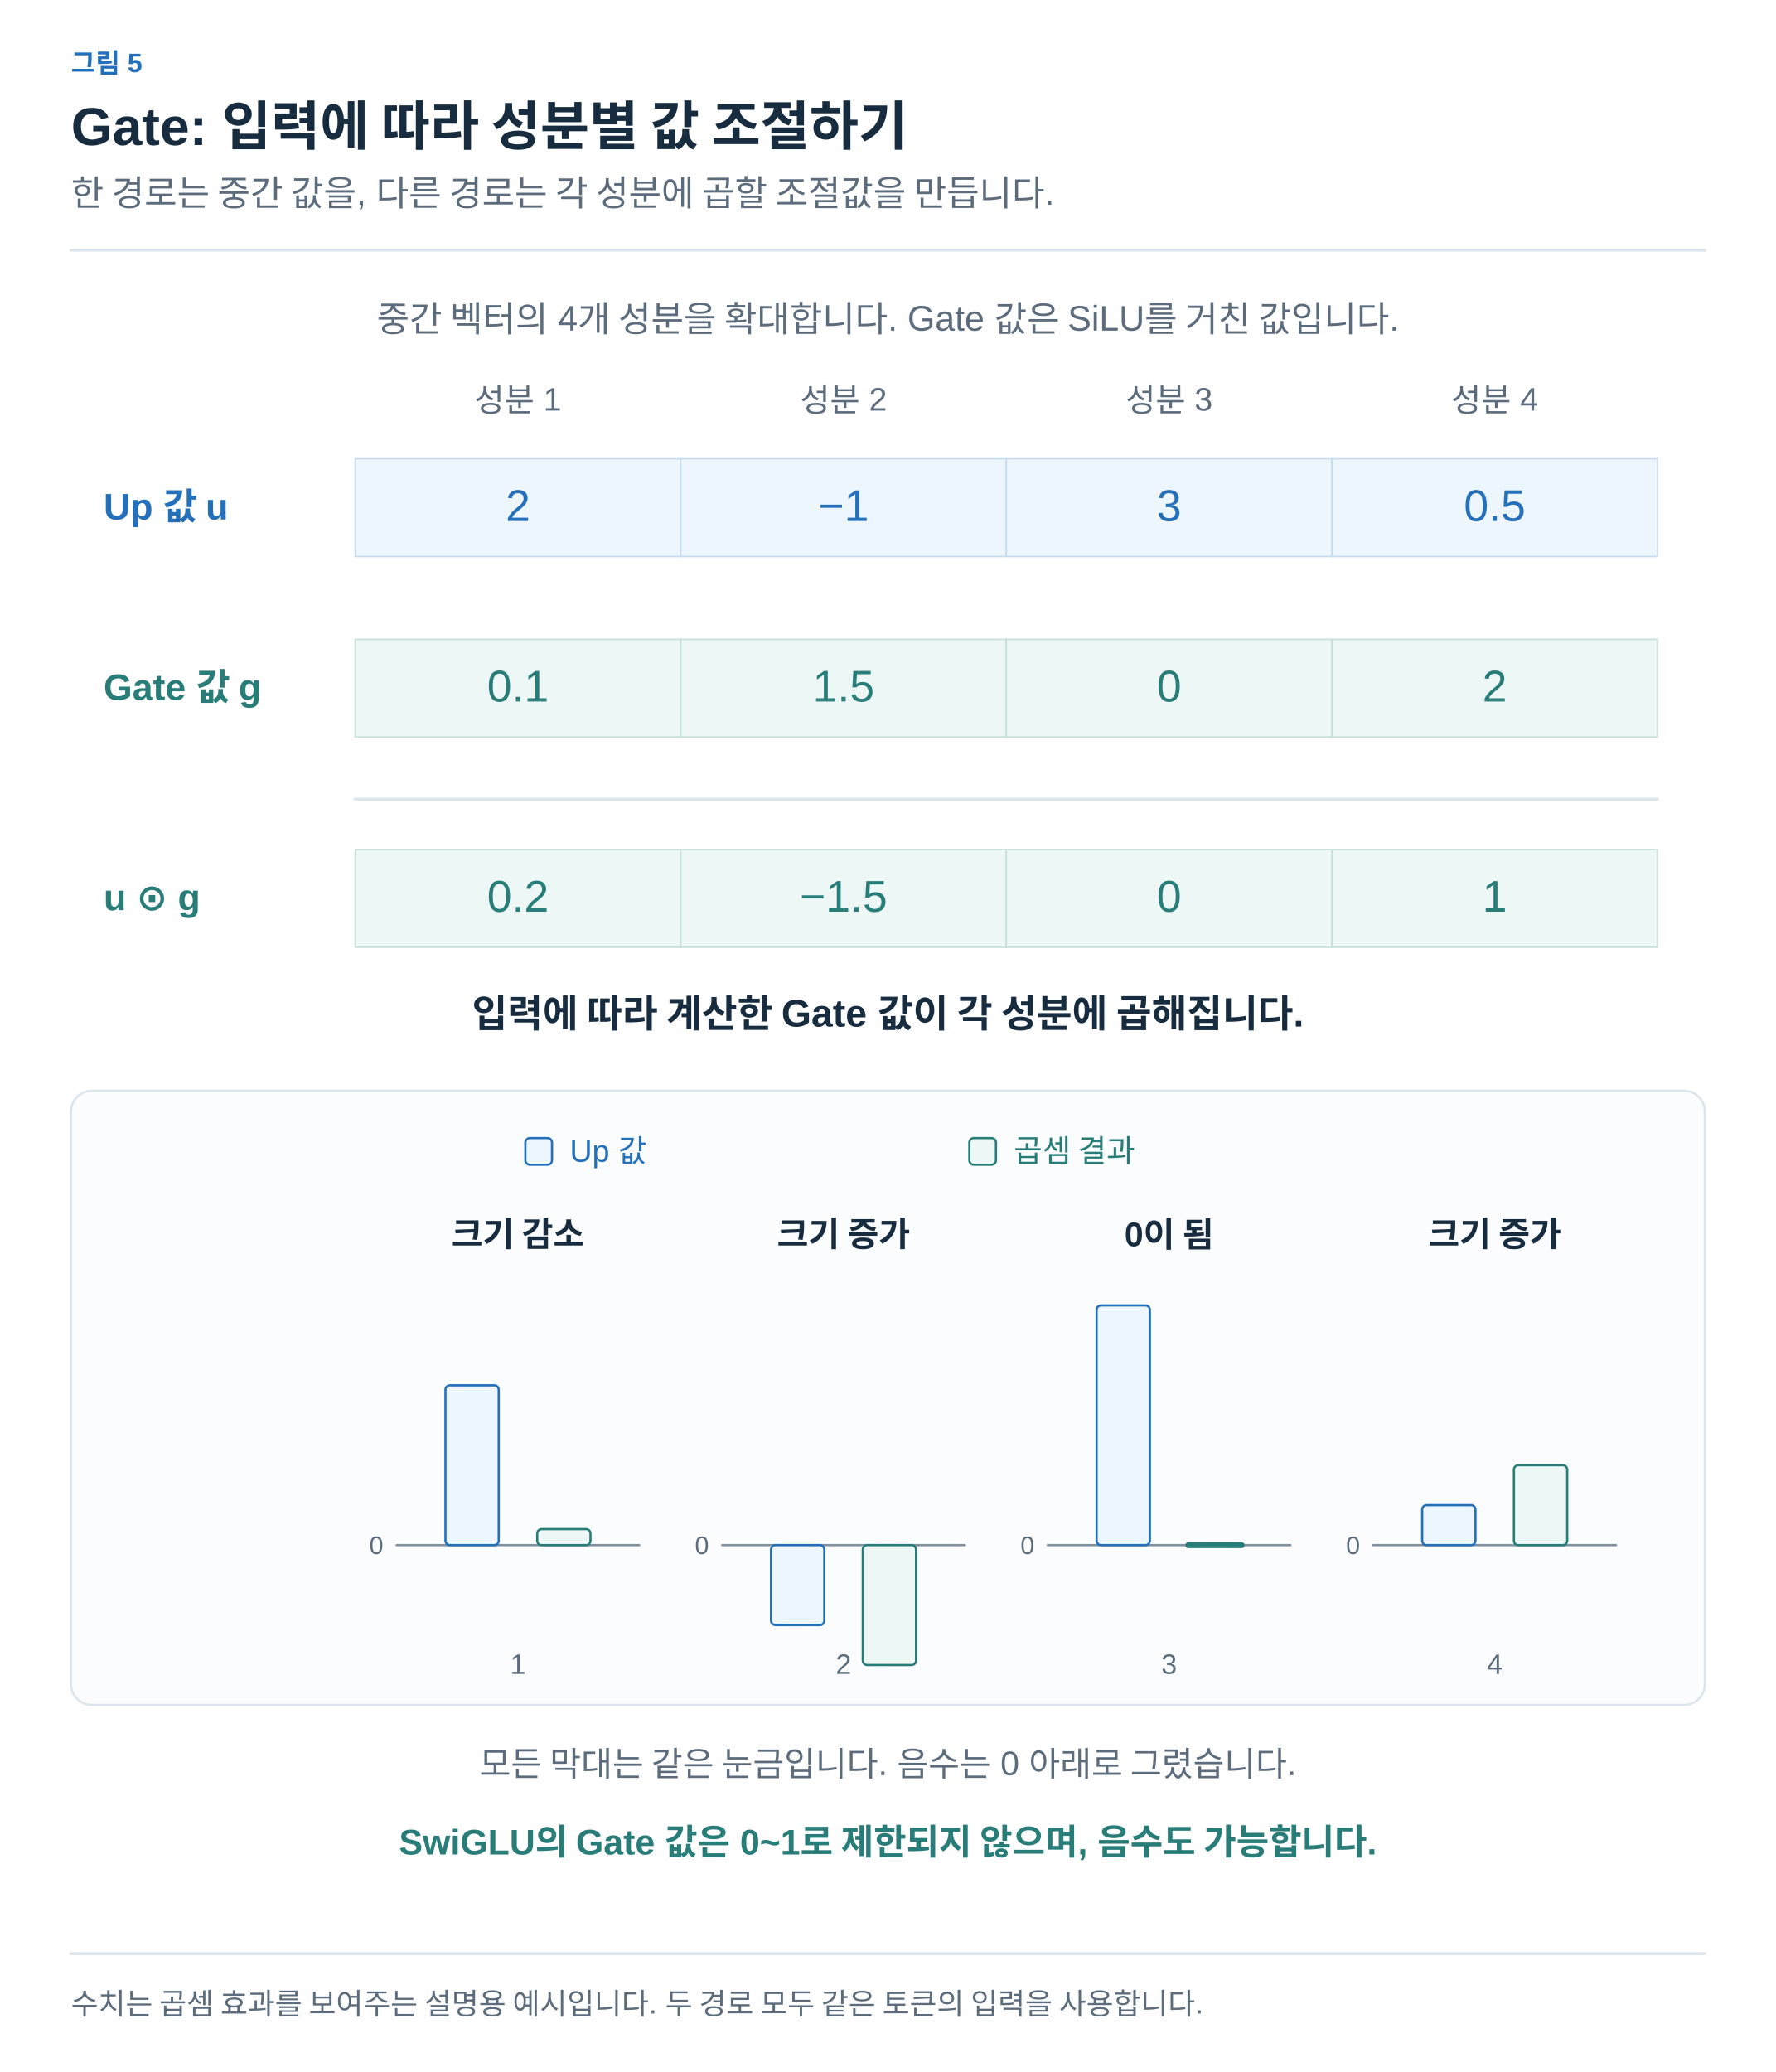
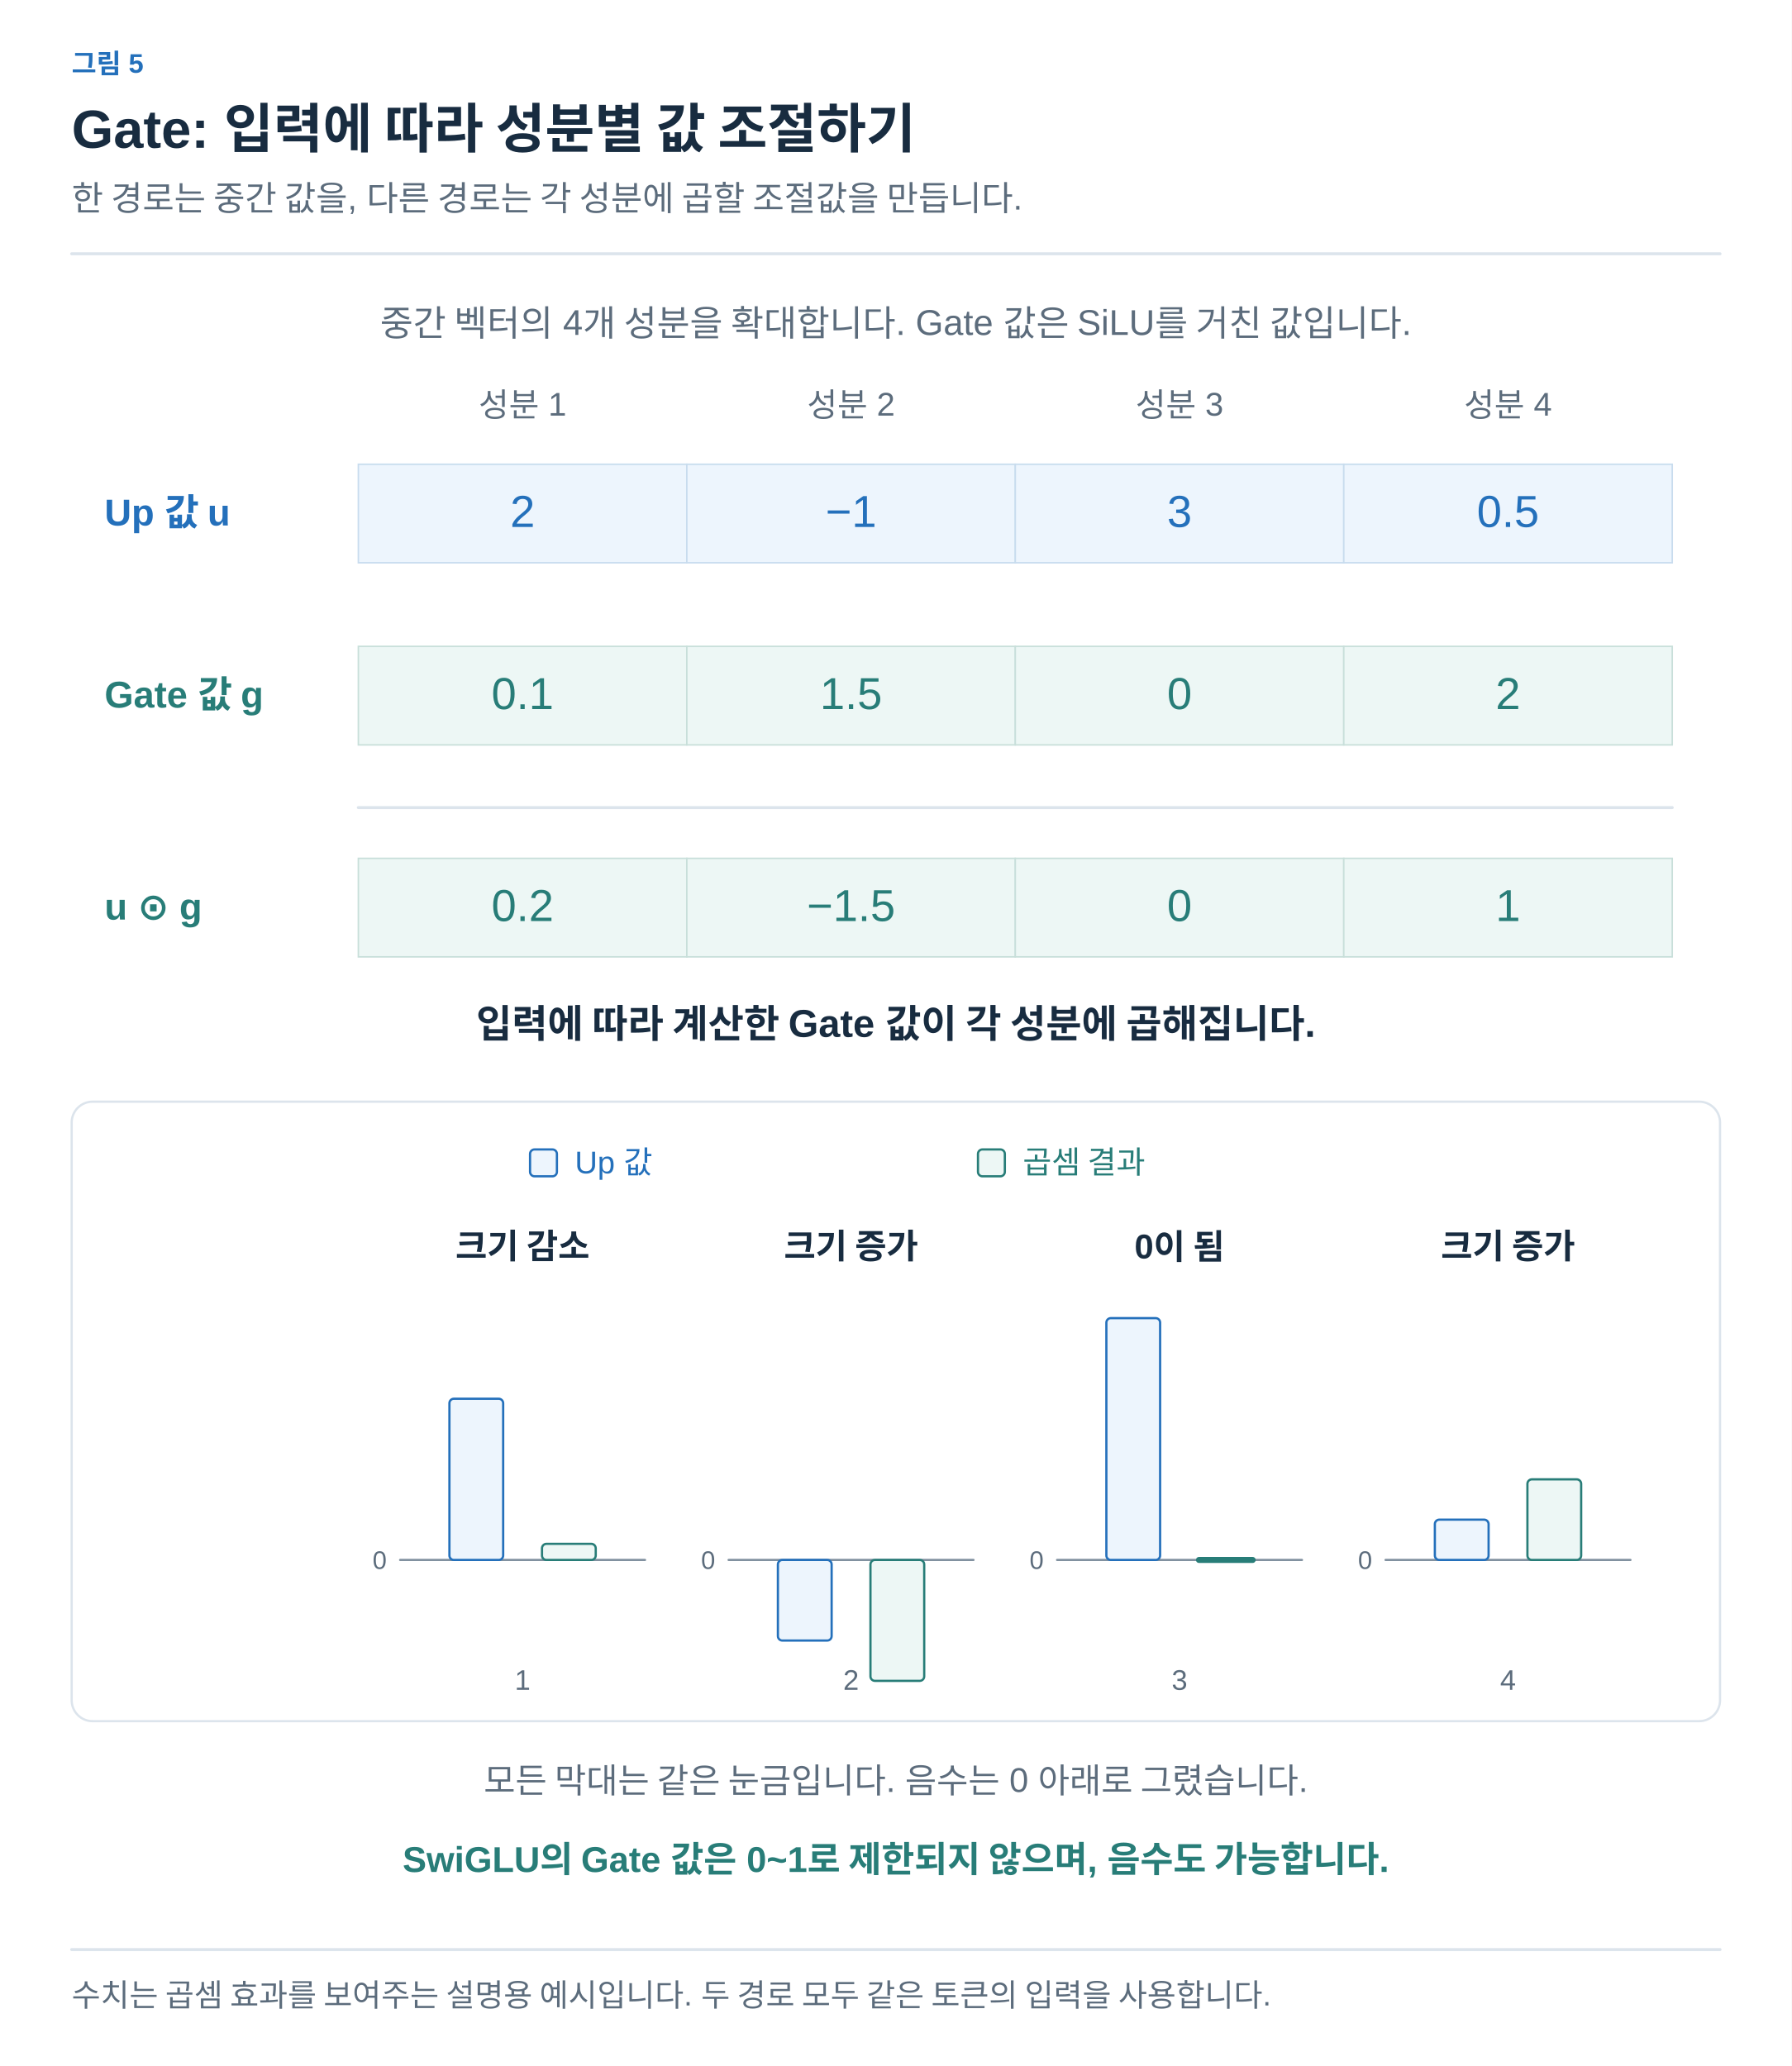
- <svg xmlns="http://www.w3.org/2000/svg" width="1200" height="1400" viewBox="0 0 1200 1400" role="img" aria-labelledby="title desc">
+ <svg xmlns="http://www.w3.org/2000/svg" width="1200" height="1384" viewBox="0 0 1200 1384" role="img" aria-labelledby="title desc">
  <defs>
-     <marker id="arrow-arrow" viewBox="0 0 10 10" refX="8" refY="5" markerWidth="6" markerHeight="6" orient="auto">
-       <path d="M1,1 L9,5 L1,9" fill="none" stroke="#8191A0" stroke-width="1.6" stroke-linecap="round" stroke-linejoin="round" />
+     <marker id="arrow-ink" viewBox="0 0 10 10" refX="8" refY="5" markerWidth="6" markerHeight="6" orient="auto">
+       <path d="M1 1 L9 5 L1 9" fill="none" stroke="#182C40" stroke-width="1.6" />
    </marker>
-     <marker id="blue-arrow" viewBox="0 0 10 10" refX="8" refY="5" markerWidth="6" markerHeight="6" orient="auto">
-       <path d="M1,1 L9,5 L1,9" fill="none" stroke="#2470BB" stroke-width="1.6" stroke-linecap="round" stroke-linejoin="round" />
+     <marker id="arrow-muted" viewBox="0 0 10 10" refX="8" refY="5" markerWidth="6" markerHeight="6" orient="auto">
+       <path d="M1 1 L9 5 L1 9" fill="none" stroke="#5C6C7C" stroke-width="1.6" />
    </marker>
-     <marker id="teal-arrow" viewBox="0 0 10 10" refX="8" refY="5" markerWidth="6" markerHeight="6" orient="auto">
-       <path d="M1,1 L9,5 L1,9" fill="none" stroke="#287D78" stroke-width="1.6" stroke-linecap="round" stroke-linejoin="round" />
+     <marker id="arrow-line" viewBox="0 0 10 10" refX="8" refY="5" markerWidth="6" markerHeight="6" orient="auto">
+       <path d="M1 1 L9 5 L1 9" fill="none" stroke="#DCE4EC" stroke-width="1.6" />
+     </marker>
+     <marker id="arrow-paper" viewBox="0 0 10 10" refX="8" refY="5" markerWidth="6" markerHeight="6" orient="auto">
+       <path d="M1 1 L9 5 L1 9" fill="none" stroke="#FFFFFF" stroke-width="1.6" />
+     </marker>
+     <marker id="arrow-blue" viewBox="0 0 10 10" refX="8" refY="5" markerWidth="6" markerHeight="6" orient="auto">
+       <path d="M1 1 L9 5 L1 9" fill="none" stroke="#2470BB" stroke-width="1.6" />
+     </marker>
+     <marker id="arrow-teal" viewBox="0 0 10 10" refX="8" refY="5" markerWidth="6" markerHeight="6" orient="auto">
+       <path d="M1 1 L9 5 L1 9" fill="none" stroke="#287D78" stroke-width="1.6" />
+     </marker>
+     <marker id="arrow-orange" viewBox="0 0 10 10" refX="8" refY="5" markerWidth="6" markerHeight="6" orient="auto">
+       <path d="M1 1 L9 5 L1 9" fill="none" stroke="#B55B22" stroke-width="1.6" />
+     </marker>
+     <marker id="arrow-purple" viewBox="0 0 10 10" refX="8" refY="5" markerWidth="6" markerHeight="6" orient="auto">
+       <path d="M1 1 L9 5 L1 9" fill="none" stroke="#7954A3" stroke-width="1.6" />
+     </marker>
+     <marker id="arrow-gray" viewBox="0 0 10 10" refX="8" refY="5" markerWidth="6" markerHeight="6" orient="auto">
+       <path d="M1 1 L9 5 L1 9" fill="none" stroke="#657789" stroke-width="1.6" />
+     </marker>
+     <marker id="arrow-red" viewBox="0 0 10 10" refX="8" refY="5" markerWidth="6" markerHeight="6" orient="auto">
+       <path d="M1 1 L9 5 L1 9" fill="none" stroke="#B34242" stroke-width="1.6" />
+     </marker>
+     <marker id="arrow-indigo" viewBox="0 0 10 10" refX="8" refY="5" markerWidth="6" markerHeight="6" orient="auto">
+       <path d="M1 1 L9 5 L1 9" fill="none" stroke="#4C60A8" stroke-width="1.6" />
+     </marker>
+     <marker id="arrow-slate" viewBox="0 0 10 10" refX="8" refY="5" markerWidth="6" markerHeight="6" orient="auto">
+       <path d="M1 1 L9 5 L1 9" fill="none" stroke="#8191A0" stroke-width="1.6" />
    </marker>
  </defs>
-   <style>text{font-family:Arial,"Apple SD Gothic Neo","Noto Sans KR",sans-serif}path,line{stroke-linecap:round;stroke-linejoin:round}</style>
-   <rect width="1200" height="1400" fill="white" />
-   <text x="48" y="49" fill="#2470BB" font-size="18" font-weight="600" text-anchor="start">그림 5</text>
-   <text x="48" y="98" fill="#182C40" font-size="36" font-weight="700" text-anchor="start">Gate: 입력에 따라 성분별 값 조절하기</text>
-   <text x="48" y="139" fill="#5C6C7C" font-size="24" font-weight="400" text-anchor="start">한 경로는 중간 값을, 다른 경로는 각 성분에 곱할 조절값을 만듭니다.</text>
-   <path d="M48,169 L1152,169" fill="none" stroke="#DCE4EC" stroke-width="2" />
-   <text x="600" y="224" fill="#5C6C7C" font-size="24" font-weight="400" text-anchor="middle">중간 벡터의 4개 성분을 확대합니다. Gate 값은 SiLU를 거친 값입니다.</text>
-   <text x="350" y="278" fill="#5C6C7C" font-size="22" font-weight="400" text-anchor="middle">성분 1</text>
-   <text x="570" y="278" fill="#5C6C7C" font-size="22" font-weight="400" text-anchor="middle">성분 2</text>
-   <text x="790" y="278" fill="#5C6C7C" font-size="22" font-weight="400" text-anchor="middle">성분 3</text>
-   <text x="1010" y="278" fill="#5C6C7C" font-size="22" font-weight="400" text-anchor="middle">성분 4</text>
-   <text x="70" y="351" fill="#2470BB" font-size="25" font-weight="600" text-anchor="start">Up 값 u</text>
-   <rect x="240.0" y="310" width="220.0" height="66" rx="0" fill="#EDF5FD" stroke="#C8DCEE" stroke-width="1" />
-   <text x="350.0" y="352.0" fill="#2470BB" font-size="30" font-weight="400" text-anchor="middle">2</text>
-   <rect x="460.0" y="310" width="220.0" height="66" rx="0" fill="#EDF5FD" stroke="#C8DCEE" stroke-width="1" />
-   <text x="570.0" y="352.0" fill="#2470BB" font-size="30" font-weight="400" text-anchor="middle">−1</text>
-   <rect x="680.0" y="310" width="220.0" height="66" rx="0" fill="#EDF5FD" stroke="#C8DCEE" stroke-width="1" />
-   <text x="790.0" y="352.0" fill="#2470BB" font-size="30" font-weight="400" text-anchor="middle">3</text>
-   <rect x="900.0" y="310" width="220.0" height="66" rx="0" fill="#EDF5FD" stroke="#C8DCEE" stroke-width="1" />
-   <text x="1010.0" y="352.0" fill="#2470BB" font-size="30" font-weight="400" text-anchor="middle">0.5</text>
-   <text x="70" y="473" fill="#287D78" font-size="25" font-weight="600" text-anchor="start">Gate 값 g</text>
-   <rect x="240.0" y="432" width="220.0" height="66" rx="0" fill="#EDF7F5" stroke="#C8DFDA" stroke-width="1" />
-   <text x="350.0" y="474.0" fill="#287D78" font-size="30" font-weight="400" text-anchor="middle">0.1</text>
-   <rect x="460.0" y="432" width="220.0" height="66" rx="0" fill="#EDF7F5" stroke="#C8DFDA" stroke-width="1" />
-   <text x="570.0" y="474.0" fill="#287D78" font-size="30" font-weight="400" text-anchor="middle">1.5</text>
-   <rect x="680.0" y="432" width="220.0" height="66" rx="0" fill="#EDF7F5" stroke="#C8DFDA" stroke-width="1" />
-   <text x="790.0" y="474.0" fill="#287D78" font-size="30" font-weight="400" text-anchor="middle">0</text>
-   <rect x="900.0" y="432" width="220.0" height="66" rx="0" fill="#EDF7F5" stroke="#C8DFDA" stroke-width="1" />
-   <text x="1010.0" y="474.0" fill="#287D78" font-size="30" font-weight="400" text-anchor="middle">2</text>
-   <text x="70" y="615" fill="#287D78" font-size="25" font-weight="600" text-anchor="start">u ⊙ g</text>
-   <rect x="240.0" y="574" width="220.0" height="66" rx="0" fill="#EDF7F5" stroke="#C8DFDA" stroke-width="1" />
-   <text x="350.0" y="616.0" fill="#287D78" font-size="30" font-weight="400" text-anchor="middle">0.2</text>
-   <rect x="460.0" y="574" width="220.0" height="66" rx="0" fill="#EDF7F5" stroke="#C8DFDA" stroke-width="1" />
-   <text x="570.0" y="616.0" fill="#287D78" font-size="30" font-weight="400" text-anchor="middle">−1.5</text>
-   <rect x="680.0" y="574" width="220.0" height="66" rx="0" fill="#EDF7F5" stroke="#C8DFDA" stroke-width="1" />
-   <text x="790.0" y="616.0" fill="#287D78" font-size="30" font-weight="400" text-anchor="middle">0</text>
-   <rect x="900.0" y="574" width="220.0" height="66" rx="0" fill="#EDF7F5" stroke="#C8DFDA" stroke-width="1" />
-   <text x="1010.0" y="616.0" fill="#287D78" font-size="30" font-weight="400" text-anchor="middle">1</text>
-   <path d="M240,540 L1120,540" fill="none" stroke="#DCE4EC" stroke-width="2" />
-   <text x="600" y="694" fill="#182C40" font-size="26" font-weight="600" text-anchor="middle">입력에 따라 계산한 Gate 값이 각 성분에 곱해집니다.</text>
-   <rect x="48" y="737" width="1104" height="415" rx="14" fill="#FAFCFE" stroke="#DCE4EC" stroke-width="1.5" />
-   <rect x="355" y="769" width="18" height="18" rx="3" fill="#EDF5FD" stroke="#2470BB" stroke-width="1.5" />
-   <text x="385" y="785" fill="#2470BB" font-size="21" font-weight="400" text-anchor="start">Up 값</text>
-   <rect x="655" y="769" width="18" height="18" rx="3" fill="#EDF7F5" stroke="#287D78" stroke-width="1.5" />
-   <text x="685" y="785" fill="#287D78" font-size="21" font-weight="400" text-anchor="start">곱셈 결과</text>
-   <text x="350" y="842" fill="#182C40" font-size="23" font-weight="600" text-anchor="middle">크기 감소</text>
-   <path d="M268,1044 L432,1044" fill="none" stroke="#8191A0" stroke-width="1.5" />
-   <text x="259" y="1050" fill="#5C6C7C" font-size="17" font-weight="400" text-anchor="end">0</text>
-   <rect x="301" y="936" width="36" height="108" rx="3" fill="#EDF5FD" stroke="#2470BB" stroke-width="1.5" />
-   <rect x="363" y="1033.2" width="36" height="10.8" rx="3" fill="#EDF7F5" stroke="#287D78" stroke-width="1.5" />
-   <text x="350" y="1131" fill="#5C6C7C" font-size="19" font-weight="400" text-anchor="middle">1</text>
-   <text x="570" y="842" fill="#182C40" font-size="23" font-weight="600" text-anchor="middle">크기 증가</text>
-   <path d="M488,1044 L652,1044" fill="none" stroke="#8191A0" stroke-width="1.5" />
-   <text x="479" y="1050" fill="#5C6C7C" font-size="17" font-weight="400" text-anchor="end">0</text>
-   <rect x="521" y="1044" width="36" height="54" rx="3" fill="#EDF5FD" stroke="#2470BB" stroke-width="1.5" />
-   <rect x="583" y="1044" width="36" height="81.0" rx="3" fill="#EDF7F5" stroke="#287D78" stroke-width="1.5" />
-   <text x="570" y="1131" fill="#5C6C7C" font-size="19" font-weight="400" text-anchor="middle">2</text>
-   <text x="790" y="842" fill="#182C40" font-size="23" font-weight="600" text-anchor="middle">0이 됨</text>
-   <path d="M708,1044 L872,1044" fill="none" stroke="#8191A0" stroke-width="1.5" />
-   <text x="699" y="1050" fill="#5C6C7C" font-size="17" font-weight="400" text-anchor="end">0</text>
-   <rect x="741" y="882" width="36" height="162" rx="3" fill="#EDF5FD" stroke="#2470BB" stroke-width="1.5" />
-   <path d="M803,1044 L839,1044" fill="none" stroke="#287D78" stroke-width="4" />
-   <text x="790" y="1131" fill="#5C6C7C" font-size="19" font-weight="400" text-anchor="middle">3</text>
-   <text x="1010" y="842" fill="#182C40" font-size="23" font-weight="600" text-anchor="middle">크기 증가</text>
-   <path d="M928,1044 L1092,1044" fill="none" stroke="#8191A0" stroke-width="1.5" />
-   <text x="919" y="1050" fill="#5C6C7C" font-size="17" font-weight="400" text-anchor="end">0</text>
-   <rect x="961" y="1017.0" width="36" height="27.0" rx="3" fill="#EDF5FD" stroke="#2470BB" stroke-width="1.5" />
-   <rect x="1023" y="990.0" width="36" height="54.0" rx="3" fill="#EDF7F5" stroke="#287D78" stroke-width="1.5" />
-   <text x="1010" y="1131" fill="#5C6C7C" font-size="19" font-weight="400" text-anchor="middle">4</text>
-   <text x="600" y="1200" fill="#5C6C7C" font-size="23" font-weight="400" text-anchor="middle">모든 막대는 같은 눈금입니다. 음수는 0 아래로 그렸습니다.</text>
-   <text x="600" y="1253" fill="#287D78" font-size="24" font-weight="600" text-anchor="middle">SwiGLU의 Gate 값은 0~1로 제한되지 않으며, 음수도 가능합니다.</text>
-   <path d="M48,1320 L1152,1320" fill="none" stroke="#DCE4EC" stroke-width="2" />
-   <text x="48" y="1361" fill="#5C6C7C" font-size="20" font-weight="400" text-anchor="start">수치는 곱셈 효과를 보여주는 설명용 예시입니다. 두 경로 모두 같은 토큰의 입력을 사용합니다.</text>
+   <style>text{font-family:Arial,"Apple SD Gothic Neo","Noto Sans KR",sans-serif}text[font-family]{font-family:Menlo,Consolas,monospace}path{stroke-linecap:round;stroke-linejoin:round}</style>
+   <rect width="100%" height="100%" fill="white" />
+   <text x="48" y="49" fill="#2470BB" font-size="18" font-weight="600" text-anchor="start" data-max-width="1104">그림 5</text>
+   <text x="48" y="99" fill="#182C40" font-size="36" font-weight="700" text-anchor="start" data-max-width="1104">Gate: 입력에 따라 성분별 값 조절하기</text>
+   <text x="48" y="141" fill="#5C6C7C" font-size="23" font-weight="400" text-anchor="start" data-max-width="1104">한 경로는 중간 값을, 다른 경로는 각 성분에 곱할 조절값을 만듭니다.</text>
+   <path d="M48,170 H1152" stroke="#DCE4EC" stroke-width="2" />
+   <g transform="translate(48 206) scale(1)" data-panel="1">
+     <g transform="translate(-48 -205)">
+       <text x="600" y="224" fill="#5C6C7C" font-size="24" font-weight="400" text-anchor="middle">중간 벡터의 4개 성분을 확대합니다. Gate 값은 SiLU를 거친 값입니다.</text>
+       <text x="350" y="278" fill="#5C6C7C" font-size="22" font-weight="400" text-anchor="middle">성분 1</text>
+       <text x="570" y="278" fill="#5C6C7C" font-size="22" font-weight="400" text-anchor="middle">성분 2</text>
+       <text x="790" y="278" fill="#5C6C7C" font-size="22" font-weight="400" text-anchor="middle">성분 3</text>
+       <text x="1010" y="278" fill="#5C6C7C" font-size="22" font-weight="400" text-anchor="middle">성분 4</text>
+       <text x="70" y="351" fill="#2470BB" font-size="25" font-weight="600" text-anchor="start">Up 값 u</text>
+       <rect x="240" y="310" width="220" height="66" rx="0" fill="#EDF5FD" stroke="#C8DCEE" stroke-width="1" />
+       <text x="350" y="352" fill="#2470BB" font-size="30" font-weight="400" text-anchor="middle">2</text>
+       <rect x="460" y="310" width="220" height="66" rx="0" fill="#EDF5FD" stroke="#C8DCEE" stroke-width="1" />
+       <text x="570" y="352" fill="#2470BB" font-size="30" font-weight="400" text-anchor="middle">−1</text>
+       <rect x="680" y="310" width="220" height="66" rx="0" fill="#EDF5FD" stroke="#C8DCEE" stroke-width="1" />
+       <text x="790" y="352" fill="#2470BB" font-size="30" font-weight="400" text-anchor="middle">3</text>
+       <rect x="900" y="310" width="220" height="66" rx="0" fill="#EDF5FD" stroke="#C8DCEE" stroke-width="1" />
+       <text x="1010" y="352" fill="#2470BB" font-size="30" font-weight="400" text-anchor="middle">0.5</text>
+       <text x="70" y="473" fill="#287D78" font-size="25" font-weight="600" text-anchor="start">Gate 값 g</text>
+       <rect x="240" y="432" width="220" height="66" rx="0" fill="#EDF7F5" stroke="#C8DFDA" stroke-width="1" />
+       <text x="350" y="474" fill="#287D78" font-size="30" font-weight="400" text-anchor="middle">0.1</text>
+       <rect x="460" y="432" width="220" height="66" rx="0" fill="#EDF7F5" stroke="#C8DFDA" stroke-width="1" />
+       <text x="570" y="474" fill="#287D78" font-size="30" font-weight="400" text-anchor="middle">1.5</text>
+       <rect x="680" y="432" width="220" height="66" rx="0" fill="#EDF7F5" stroke="#C8DFDA" stroke-width="1" />
+       <text x="790" y="474" fill="#287D78" font-size="30" font-weight="400" text-anchor="middle">0</text>
+       <rect x="900" y="432" width="220" height="66" rx="0" fill="#EDF7F5" stroke="#C8DFDA" stroke-width="1" />
+       <text x="1010" y="474" fill="#287D78" font-size="30" font-weight="400" text-anchor="middle">2</text>
+       <text x="70" y="615" fill="#287D78" font-size="25" font-weight="600" text-anchor="start">u ⊙ g</text>
+       <rect x="240" y="574" width="220" height="66" rx="0" fill="#EDF7F5" stroke="#C8DFDA" stroke-width="1" />
+       <text x="350" y="616" fill="#287D78" font-size="30" font-weight="400" text-anchor="middle">0.2</text>
+       <rect x="460" y="574" width="220" height="66" rx="0" fill="#EDF7F5" stroke="#C8DFDA" stroke-width="1" />
+       <text x="570" y="616" fill="#287D78" font-size="30" font-weight="400" text-anchor="middle">−1.5</text>
+       <rect x="680" y="574" width="220" height="66" rx="0" fill="#EDF7F5" stroke="#C8DFDA" stroke-width="1" />
+       <text x="790" y="616" fill="#287D78" font-size="30" font-weight="400" text-anchor="middle">0</text>
+       <rect x="900" y="574" width="220" height="66" rx="0" fill="#EDF7F5" stroke="#C8DFDA" stroke-width="1" />
+       <text x="1010" y="616" fill="#287D78" font-size="30" font-weight="400" text-anchor="middle">1</text>
+       <path d="M240,540 L1120,540" fill="none" stroke="#DCE4EC" stroke-width="2" />
+       <text x="600" y="694" fill="#182C40" font-size="26" font-weight="600" text-anchor="middle">입력에 따라 계산한 Gate 값이 각 성분에 곱해집니다.</text>
+       <rect x="48" y="737" width="1104" height="415" rx="14" fill="#FFFFFF" stroke="#DCE4EC" stroke-width="1.5" />
+       <rect x="355" y="769" width="18" height="18" rx="3" fill="#EDF5FD" stroke="#2470BB" stroke-width="1.5" />
+       <text x="385" y="785" fill="#2470BB" font-size="21" font-weight="400" text-anchor="start">Up 값</text>
+       <rect x="655" y="769" width="18" height="18" rx="3" fill="#EDF7F5" stroke="#287D78" stroke-width="1.5" />
+       <text x="685" y="785" fill="#287D78" font-size="21" font-weight="400" text-anchor="start">곱셈 결과</text>
+       <text x="350" y="842" fill="#182C40" font-size="23" font-weight="600" text-anchor="middle">크기 감소</text>
+       <path d="M268,1044 L432,1044" fill="none" stroke="#8191A0" stroke-width="1.5" />
+       <text x="259" y="1050" fill="#5C6C7C" font-size="17" font-weight="400" text-anchor="end">0</text>
+       <rect x="301" y="936" width="36" height="108" rx="3" fill="#EDF5FD" stroke="#2470BB" stroke-width="1.5" />
+       <rect x="363" y="1033.2" width="36" height="10.8" rx="3" fill="#EDF7F5" stroke="#287D78" stroke-width="1.5" />
+       <text x="350" y="1131" fill="#5C6C7C" font-size="19" font-weight="400" text-anchor="middle">1</text>
+       <text x="570" y="842" fill="#182C40" font-size="23" font-weight="600" text-anchor="middle">크기 증가</text>
+       <path d="M488,1044 L652,1044" fill="none" stroke="#8191A0" stroke-width="1.5" />
+       <text x="479" y="1050" fill="#5C6C7C" font-size="17" font-weight="400" text-anchor="end">0</text>
+       <rect x="521" y="1044" width="36" height="54" rx="3" fill="#EDF5FD" stroke="#2470BB" stroke-width="1.5" />
+       <rect x="583" y="1044" width="36" height="81" rx="3" fill="#EDF7F5" stroke="#287D78" stroke-width="1.5" />
+       <text x="570" y="1131" fill="#5C6C7C" font-size="19" font-weight="400" text-anchor="middle">2</text>
+       <text x="790" y="842" fill="#182C40" font-size="23" font-weight="600" text-anchor="middle">0이 됨</text>
+       <path d="M708,1044 L872,1044" fill="none" stroke="#8191A0" stroke-width="1.5" />
+       <text x="699" y="1050" fill="#5C6C7C" font-size="17" font-weight="400" text-anchor="end">0</text>
+       <rect x="741" y="882" width="36" height="162" rx="3" fill="#EDF5FD" stroke="#2470BB" stroke-width="1.5" />
+       <path d="M803,1044 L839,1044" fill="none" stroke="#287D78" stroke-width="4" />
+       <text x="790" y="1131" fill="#5C6C7C" font-size="19" font-weight="400" text-anchor="middle">3</text>
+       <text x="1010" y="842" fill="#182C40" font-size="23" font-weight="600" text-anchor="middle">크기 증가</text>
+       <path d="M928,1044 L1092,1044" fill="none" stroke="#8191A0" stroke-width="1.5" />
+       <text x="919" y="1050" fill="#5C6C7C" font-size="17" font-weight="400" text-anchor="end">0</text>
+       <rect x="961" y="1017" width="36" height="27" rx="3" fill="#EDF5FD" stroke="#2470BB" stroke-width="1.5" />
+       <rect x="1023" y="990" width="36" height="54" rx="3" fill="#EDF7F5" stroke="#287D78" stroke-width="1.5" />
+       <text x="1010" y="1131" fill="#5C6C7C" font-size="19" font-weight="400" text-anchor="middle">4</text>
+       <text x="600" y="1200" fill="#5C6C7C" font-size="23" font-weight="400" text-anchor="middle">모든 막대는 같은 눈금입니다. 음수는 0 아래로 그렸습니다.</text>
+       <text x="600" y="1253" fill="#287D78" font-size="24" font-weight="600" text-anchor="middle">SwiGLU의 Gate 값은 0~1로 제한되지 않으며, 음수도 가능합니다.</text>
+     </g>
+   </g>
+   <path d="M48,1306 H1152" stroke="#DCE4EC" stroke-width="2" />
+   <text x="48" y="1344" fill="#5C6C7C" font-size="21" font-weight="400" text-anchor="start" data-max-width="1104">수치는 곱셈 효과를 보여주는 설명용 예시입니다. 두 경로 모두 같은 토큰의 입력을 사용합니다.</text>
</svg>
